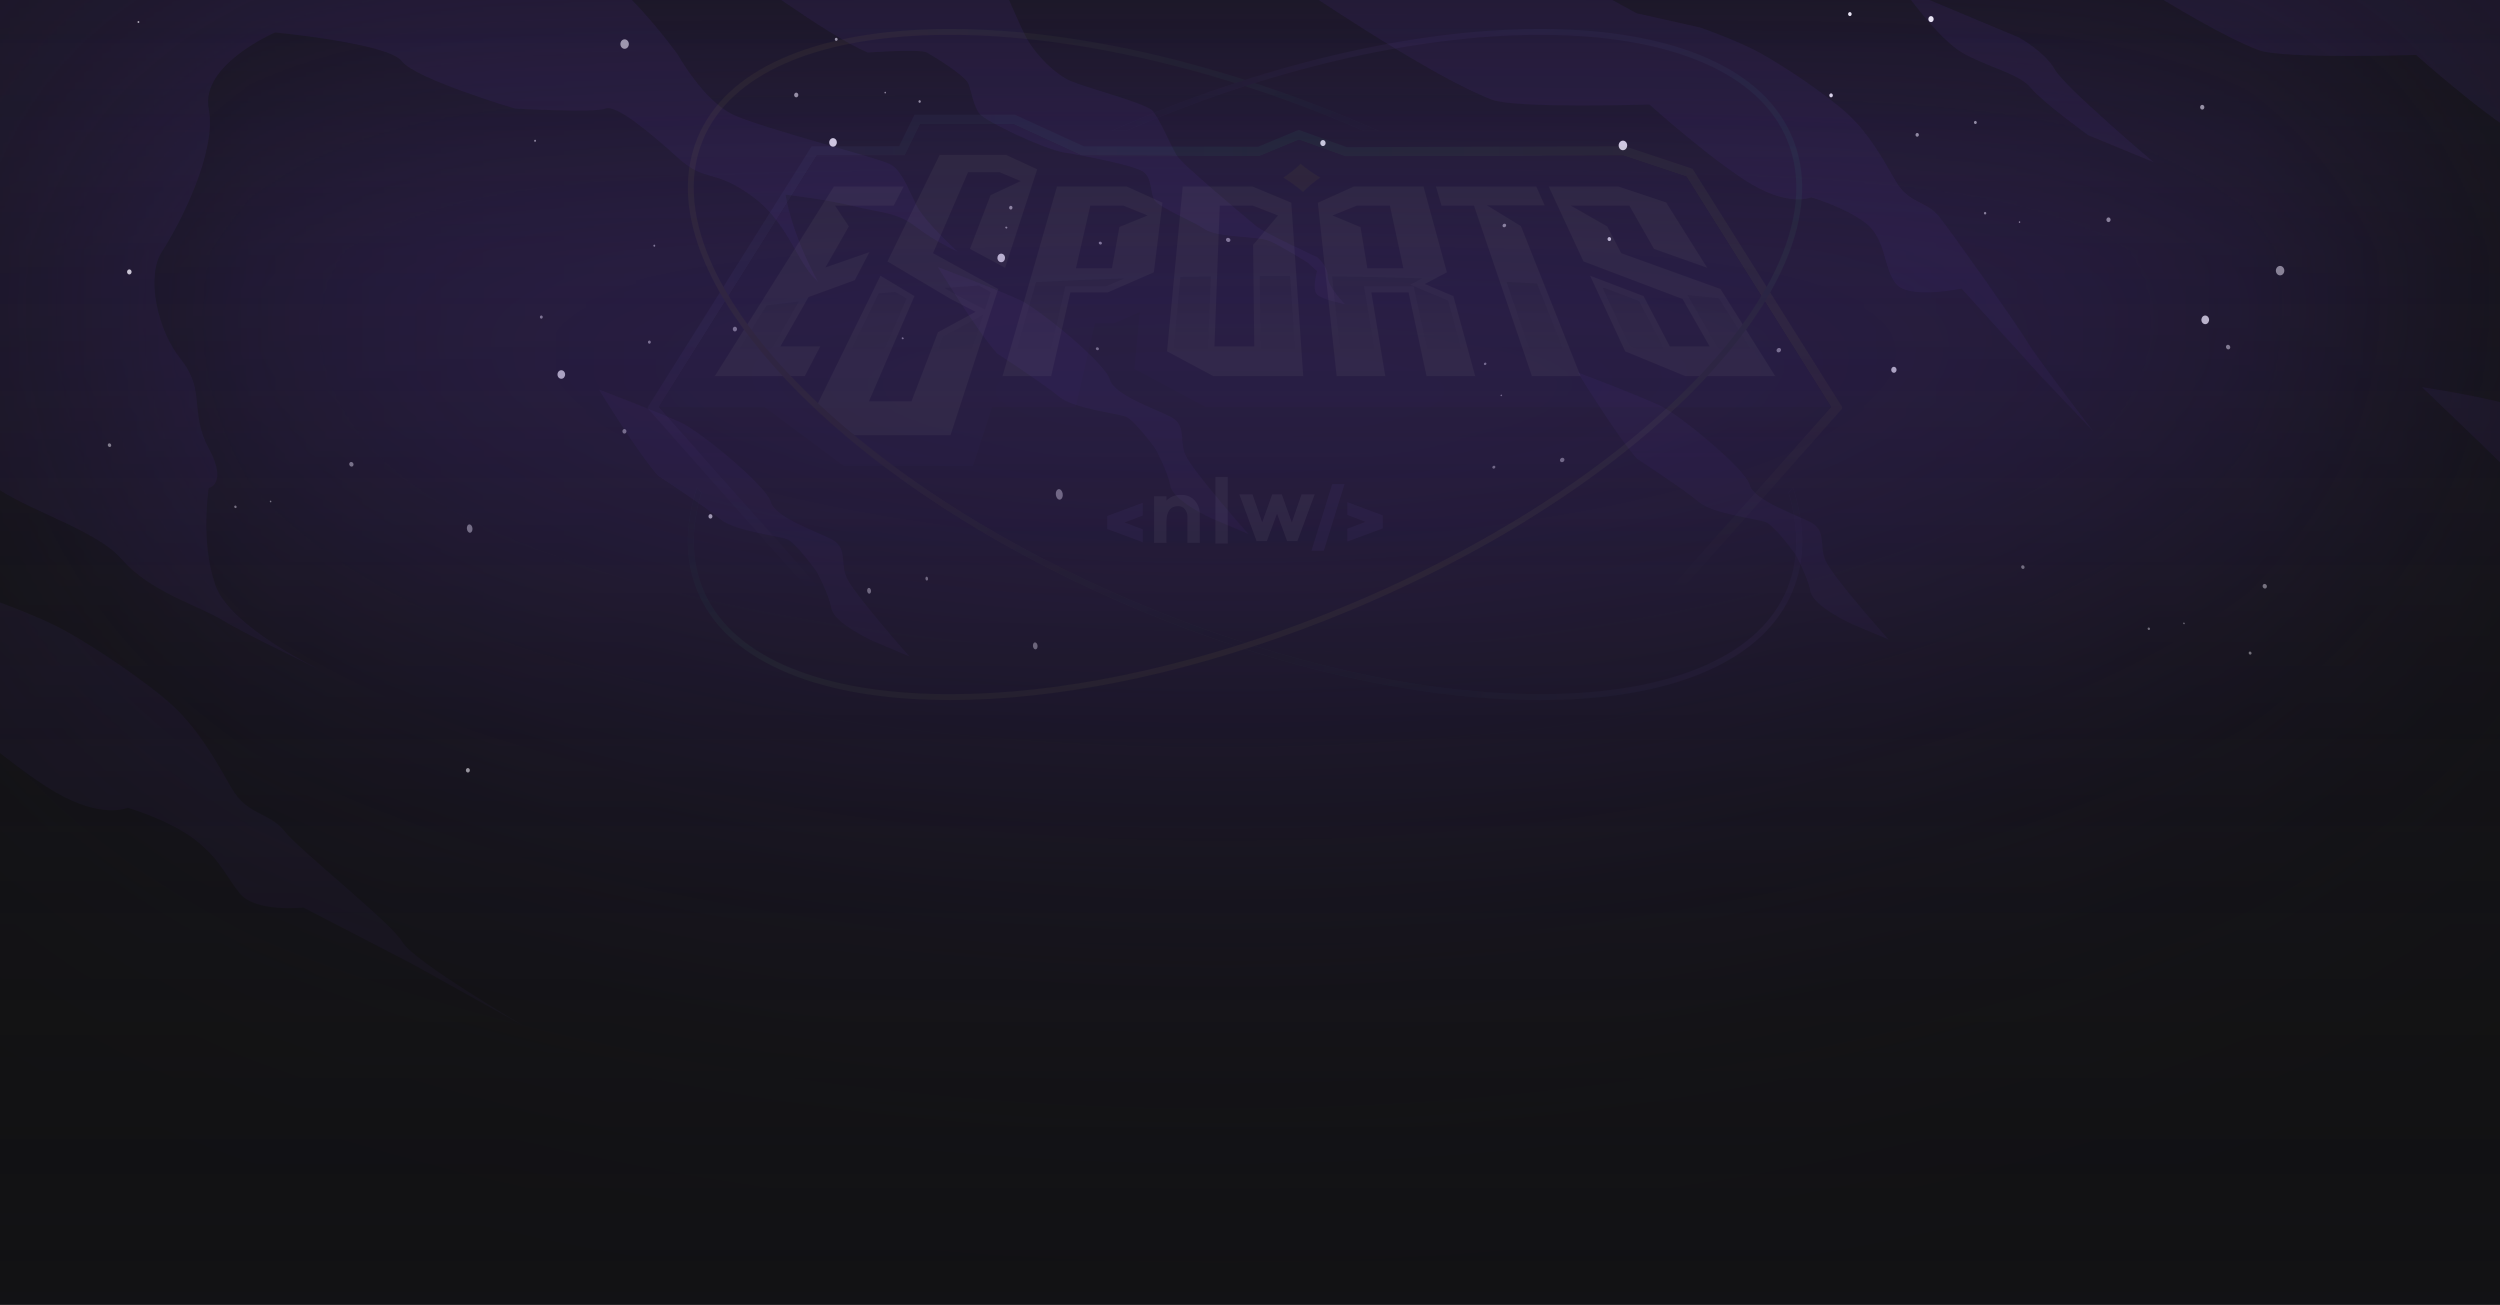
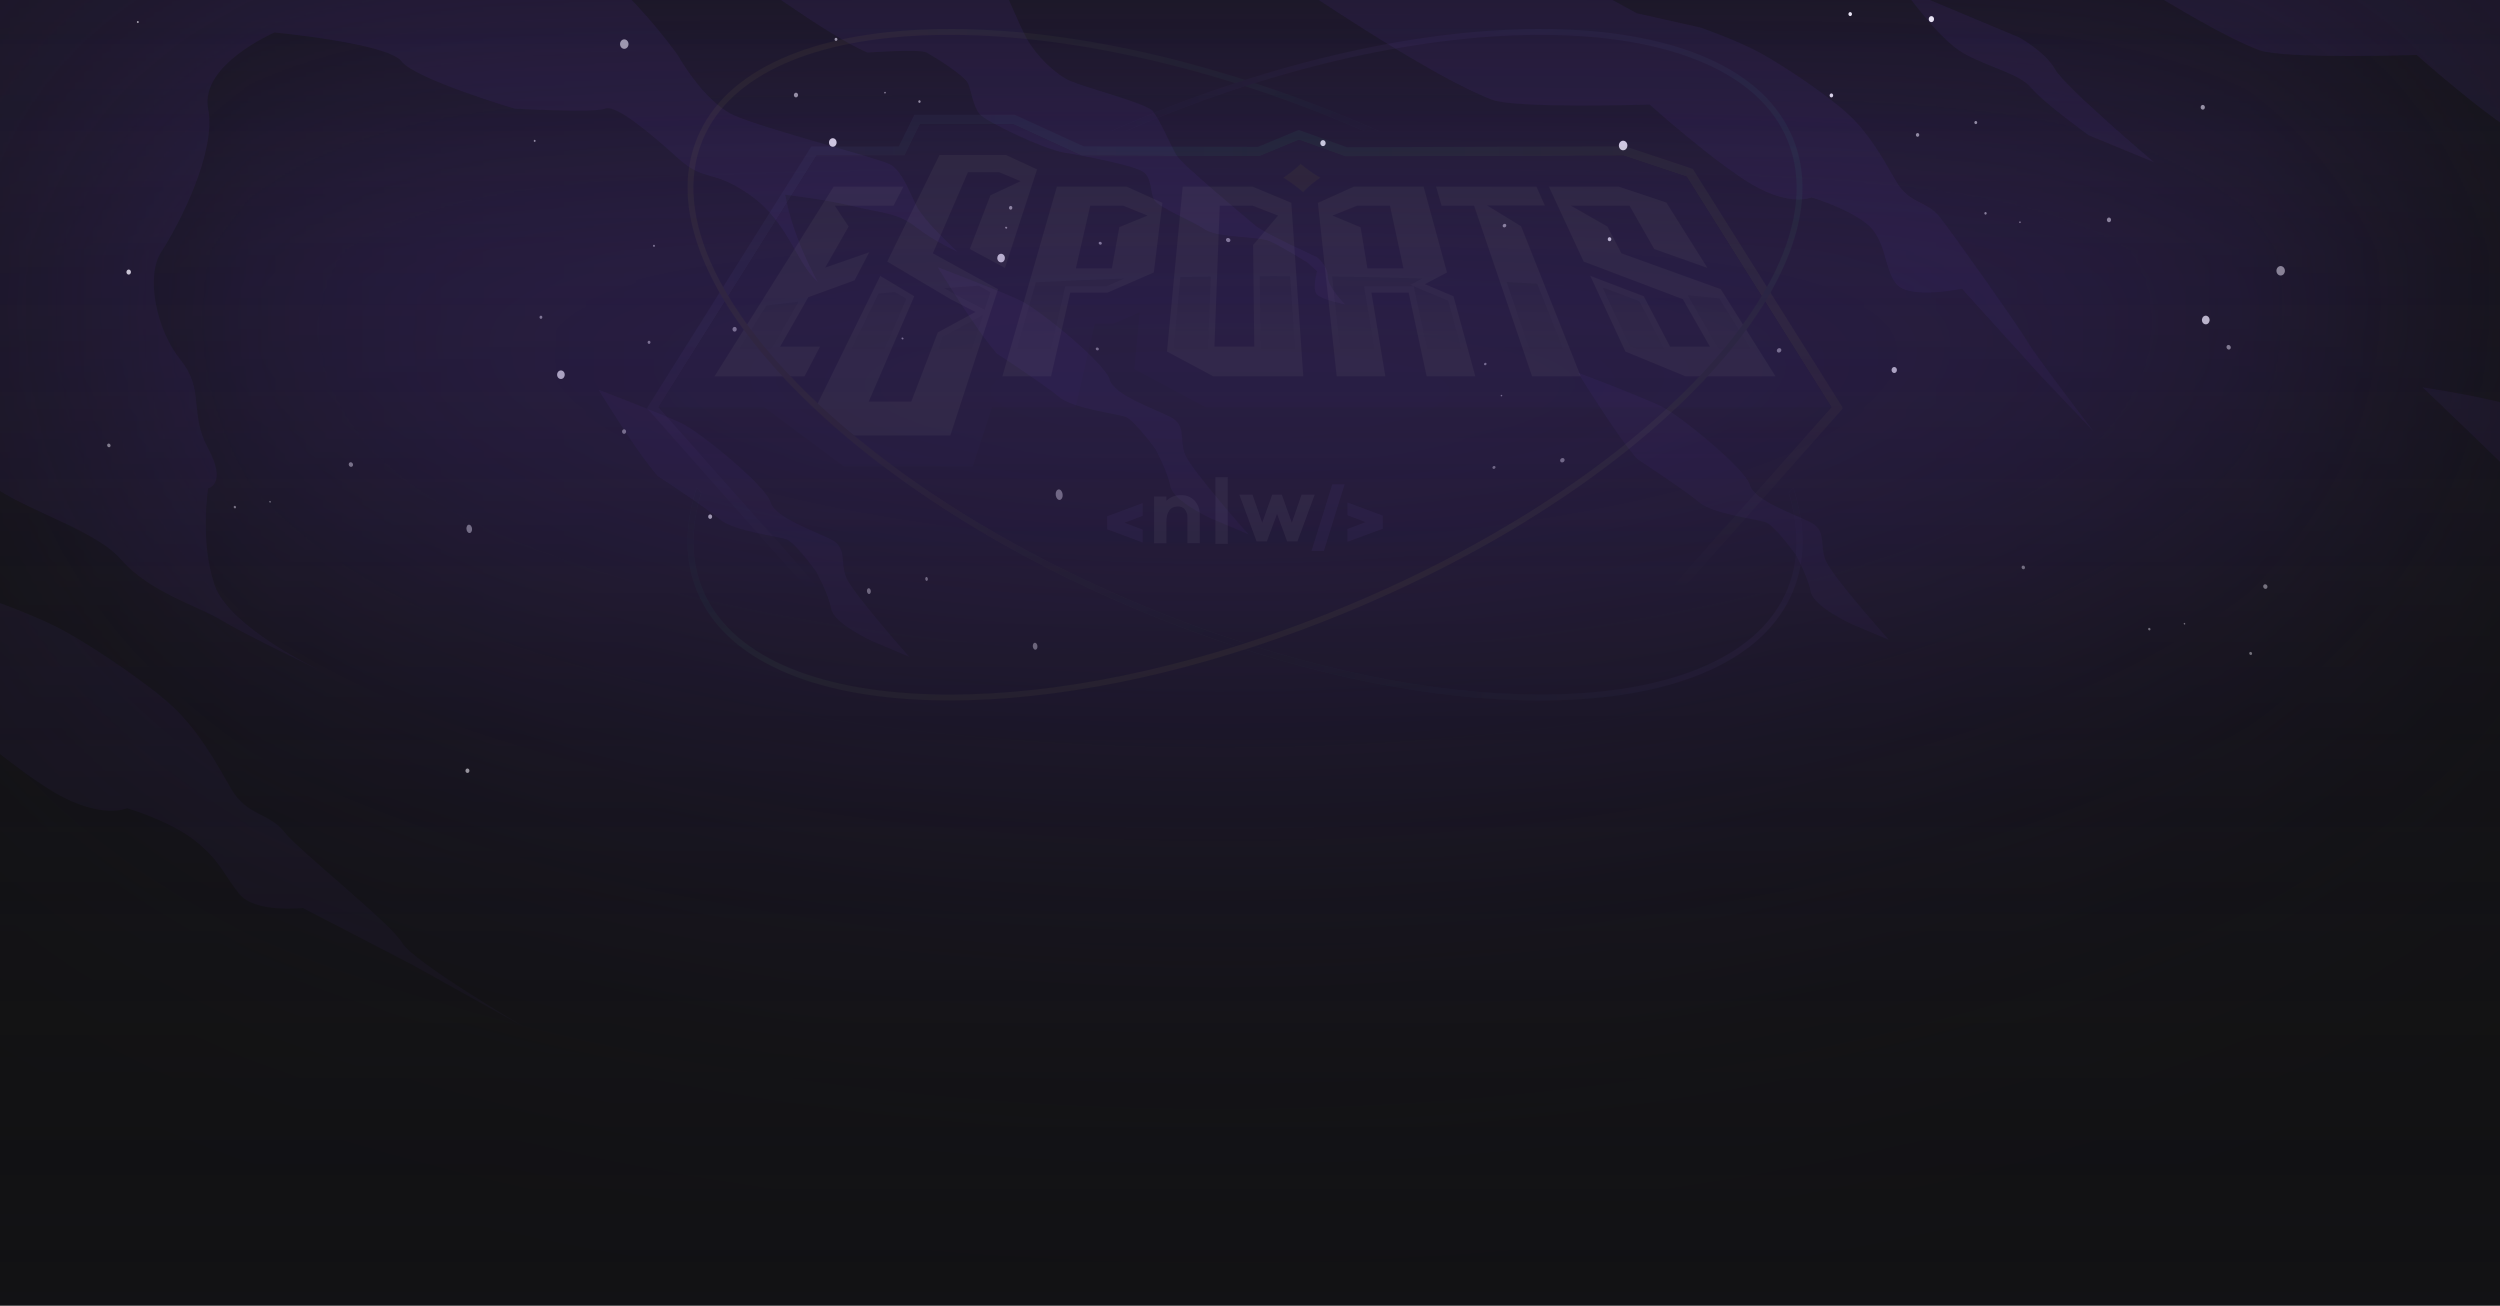
- <svg xmlns="http://www.w3.org/2000/svg" width="1801" height="940" viewBox="0 0 1200 630" fill="none">
+ <svg xmlns="http://www.w3.org/2000/svg" width="1800" height="940" viewBox="0 0 1200 630" fill="none">
  <g clip-path="url(#clip0_307_1885)">
    <rect width="1493.33" height="630" transform="translate(-147)" fill="#121214" />
    <g opacity="0.1">
      <path fill-rule="evenodd" clip-rule="evenodd" d="M1163.02 26.529C1163.02 26.529 1194.09 54.357 1212.55 65.177C1231.02 75.997 1241.14 71.36 1241.14 71.36C1241.14 71.36 1257.44 76.118 1267.42 83.788C1277.39 91.458 1279.02 97.282 1285.2 105.013C1291.38 112.743 1310.28 110.625 1310.28 110.625L1353.37 132.982L1397.16 157.332C1397.16 157.332 1353.84 131.941 1349.25 124.21C1344.67 116.48 1309.09 88.368 1302.91 80.638C1296.72 72.907 1288.22 74.454 1282.04 63.635C1275.85 52.815 1268.9 40.443 1258.84 31.17C1248.8 21.893 1227.95 7.979 1216.73 1.795C1205.51 -4.388 1187.73 -10.572 1187.73 -10.572L1156.81 -17.529L1126.67 -34.006H988.309C988.309 -34.006 1056.18 12.62 1087.02 24.213C1098.69 28.597 1163.02 26.534 1163.02 26.534L1163.02 26.529Z" fill="#633BBC" />
      <path fill-rule="evenodd" clip-rule="evenodd" d="M477.909 170.639C477.909 170.639 501.293 185.928 507.83 191.53C514.368 197.132 535.84 199.625 540.047 201.182C544.254 202.739 554.335 216.749 554.335 216.749C554.335 216.749 560.145 227.109 561.535 234.536C562.93 241.963 581.577 250.371 581.577 250.371L599.268 257.844C599.268 257.844 571.854 227.023 568.795 219.555C565.731 212.083 569.483 205.237 561.54 201.187C553.592 197.142 534.273 190.605 532.261 183.132C530.249 175.659 498.805 149.51 488.845 144.843C478.885 140.171 449.343 128.967 449.343 128.967C449.343 128.967 468.535 160.375 477.914 170.649L477.909 170.639Z" fill="#633BBC" />
      <path fill-rule="evenodd" clip-rule="evenodd" d="M-37.684 335.008C-37.684 335.008 0.423 369.141 23.074 382.418C45.725 395.69 58.142 390.002 58.142 390.002C58.142 390.002 78.144 395.836 90.379 405.246C102.615 414.655 104.607 421.799 112.191 431.284C119.775 440.764 142.956 438.165 142.956 438.165L195.801 465.589L249.521 495.454C249.521 495.454 196.378 464.309 190.76 454.83C185.138 445.35 141.49 410.863 133.906 401.383C126.322 391.903 115.892 393.799 108.308 380.522C100.724 367.25 92.189 352.077 79.863 340.701C67.536 329.325 41.958 312.256 28.201 304.672C14.438 297.088 -7.368 289.499 -7.368 289.499L-45.293 280.965L-82.272 260.751H-252.001C-252.001 260.751 -168.755 317.944 -130.921 332.167C-116.612 337.546 -37.684 335.013 -37.684 335.013V335.008Z" fill="#633BBC" />
      <path fill-rule="evenodd" clip-rule="evenodd" d="M1226.59 246.164C1226.59 246.164 1278.23 274.937 1284.77 280.539C1291.3 286.141 1280.68 289.741 1283.74 293.028C1291.34 301.208 1330.44 312.185 1330.44 312.185C1330.44 312.185 1336.97 314.404 1338.36 321.831C1339.76 329.259 1348.51 334.067 1348.51 334.067L1366.2 341.54C1366.2 341.54 1328.8 310.193 1325.74 302.725C1322.67 295.252 1317.8 294.373 1309.86 290.328C1301.91 286.283 1275.46 275.66 1273.45 268.188C1271.43 260.715 1223.29 201.954 1213.32 197.288C1203.36 192.616 1165.87 186.918 1165.87 186.918C1165.87 186.918 1217.21 235.89 1226.59 246.164Z" fill="#633BBC" />
      <path fill-rule="evenodd" clip-rule="evenodd" d="M351.676 -15.76C351.676 -15.76 395.309 16.801 415.427 25.381C415.427 25.381 440.591 23.5 443.993 25.381C447.396 27.261 462.341 36.534 463.888 40.144C465.436 43.749 466.467 51.48 469.556 55.09C472.65 58.694 500.473 72.093 510.267 73.64C520.06 75.187 543.763 79.823 548.399 82.918C553.035 86.012 551.493 93.222 554.067 96.832C556.645 100.437 572.101 106.625 578.285 110.746C584.468 114.866 603.787 113.84 609.586 116.413C615.386 118.992 627.753 126.717 627.753 126.717L632.384 130.838C632.384 130.838 629.8 139.6 632.384 142.174C634.967 144.752 645.787 146.81 645.787 146.81C645.787 146.81 637.541 138.564 637.541 133.412C637.541 128.26 632.384 124.134 632.384 124.134C632.384 124.134 606.624 112.283 603.014 109.188C599.409 106.094 566.939 79.297 564.366 74.661C561.787 70.025 556.12 57.142 553.03 53.532C549.936 49.927 520.566 42.197 513.351 39.102C506.136 36.008 496.853 26.736 492.475 19.005C488.102 11.274 479.855 -10.123 477.277 -12.944C474.698 -15.765 469.03 -15.765 469.03 -15.765H351.666L351.676 -15.76Z" fill="#633BBC" />
      <path fill-rule="evenodd" clip-rule="evenodd" d="M786.896 221.543C786.896 221.543 810.28 236.832 816.817 242.434C823.355 248.036 844.827 250.529 849.034 252.086C853.24 253.643 863.322 267.654 863.322 267.654C863.322 267.654 869.131 278.013 870.522 285.44C871.917 292.868 890.564 301.276 890.564 301.276L908.255 308.748C908.255 308.748 880.841 277.927 877.782 270.46C874.718 262.987 878.47 256.141 870.527 252.091C862.579 248.046 843.26 241.509 841.248 234.036C839.235 226.564 807.792 200.414 797.832 195.747C787.872 191.076 758.33 179.872 758.33 179.872C758.33 179.872 777.522 211.279 786.901 221.553L786.896 221.543Z" fill="#633BBC" />
      <path fill-rule="evenodd" clip-rule="evenodd" d="M792.835 50.443C792.835 50.443 823.904 78.271 842.368 89.091C860.833 99.911 870.955 95.275 870.955 95.275C870.955 95.275 887.26 100.032 897.236 107.702C907.211 115.372 905.664 129.286 911.848 137.017C918.031 144.747 943.538 139.337 943.538 139.337L981.762 181.56L1007.03 208.129C1007.03 208.129 979.754 172.57 975.174 164.845C970.593 157.114 938.902 112.283 932.714 104.552C926.53 96.822 918.026 98.369 911.843 87.549C905.659 76.729 898.702 64.357 888.651 55.085C878.605 45.807 857.754 31.893 846.535 25.709C835.315 19.526 817.538 13.342 817.538 13.342L786.621 6.385L756.478 -10.092H618.116C618.116 -10.092 685.982 36.534 716.823 48.127C728.493 52.511 792.83 50.448 792.83 50.448L792.835 50.443Z" fill="#633BBC" />
      <path fill-rule="evenodd" clip-rule="evenodd" d="M915.139 -5.4C915.139 -5.4 931.956 18.56 943.999 25.517C956.037 32.474 971.261 35.437 976.954 42.394C982.647 49.351 1004.68 65.257 1004.68 65.257L1036.31 78.337C1036.31 78.337 993.244 41.934 988.527 33.465C983.81 25.002 971.144 18.045 971.144 18.045L915.139 -5.4Z" fill="#633BBC" />
      <path fill-rule="evenodd" clip-rule="evenodd" d="M-164.501 136.072C-164.501 136.072 -110.397 175.211 -99.537 184.625C-88.677 194.039 -59.504 193.326 -49.847 203.206C-40.19 213.085 -22.873 217.413 -10.749 230.836C1.375 244.255 41.53 254.144 55.216 269.98C68.908 285.815 92.191 292.302 103.925 299.451C115.66 306.6 152.028 323.917 152.028 323.917C152.028 323.917 107.632 303.137 100.391 282.357C93.151 261.577 97.262 235.68 97.262 235.68C97.262 235.68 106.565 233.642 97.262 216.437C87.959 199.232 95.73 188.265 84.05 173.835C72.371 159.406 66.784 133.428 74.773 121.309C82.761 109.19 101.372 73.606 97.262 52.436C93.151 31.262 129.281 15.679 129.281 15.679C129.281 15.679 183.916 20.877 190.484 29.533C197.051 38.194 245.134 52.436 245.134 52.436C245.134 52.436 283.554 54.56 288.792 52.436C294.025 50.313 310.492 64.166 323.906 76.285C337.319 88.41 339.933 81.023 358.56 93.996C377.191 106.97 380.75 126.557 391.439 136.077C391.439 136.077 379.476 115.171 375.714 93.996C375.714 93.996 394.851 96.105 408.705 99.568C422.558 103.031 429.197 102.263 438.767 109.574C448.338 116.885 458.875 121.501 458.875 121.501C458.875 121.501 442.666 106.879 438.767 98.795C434.869 90.715 431.79 82.631 426.79 79.552C421.79 76.472 365.188 62.194 350.687 55.48C336.187 48.766 323.906 26.641 323.906 26.641C323.906 26.641 290.718 -19.985 269.782 -20.693C248.845 -21.401 212.144 -31.478 198.781 -40.897C185.418 -50.316 141.319 -103.834 141.319 -103.834H-157.14L-164.501 136.072Z" fill="#633BBC" />
      <path fill-rule="evenodd" clip-rule="evenodd" d="M314.252 229.773C314.252 229.773 337.636 245.062 344.174 250.664C350.711 256.266 372.184 258.759 376.39 260.316C380.597 261.873 390.679 275.883 390.679 275.883C390.679 275.883 396.488 286.243 397.878 293.67C399.274 301.098 417.92 309.506 417.92 309.506L435.611 316.978C435.611 316.978 408.198 286.157 405.139 278.689C402.075 271.217 405.826 264.371 397.883 260.321C389.935 256.276 370.616 249.739 368.604 242.266C366.592 234.793 335.149 208.644 325.189 203.977C315.228 199.306 285.686 188.102 285.686 188.102C285.686 188.102 304.879 219.509 314.258 229.783L314.252 229.773Z" fill="#633BBC" />
    </g>
    <path d="M928.806 10.683C928.098 10.683 927.523 10.029 927.523 9.223C927.523 8.418 928.098 7.764 928.806 7.764C929.515 7.764 930.089 8.418 930.089 9.223C930.089 10.029 929.515 10.683 928.806 10.683Z" fill="white" />
    <path d="M888.773 6.798C888.773 7.325 889.16 7.765 889.634 7.765C890.109 7.765 890.495 7.325 890.495 6.798C890.495 6.27 890.109 5.831 889.634 5.831C889.16 5.831 888.773 6.27 888.773 6.798Z" fill="white" />
    <path d="M911.445 177.241C910.812 176.89 910.039 177.188 909.723 177.909C909.406 178.63 909.67 179.509 910.32 179.861C910.97 180.212 911.726 179.913 912.042 179.193C912.359 178.472 912.095 177.593 911.445 177.241Z" fill="white" />
    <path d="M880.936 45.176C880.515 44.948 879.987 45.141 879.777 45.616C879.566 46.091 879.741 46.671 880.163 46.917C880.585 47.145 881.112 46.952 881.323 46.477C881.534 46.003 881.358 45.422 880.936 45.176Z" fill="white" />
    <path d="M1060.85 152.367C1059.85 152.596 1059.18 153.686 1059.39 154.829C1059.58 155.971 1060.57 156.692 1061.57 156.481C1062.57 156.253 1063.24 155.163 1063.03 154.02C1062.83 152.895 1061.85 152.156 1060.85 152.367Z" fill="white" />
    <g opacity="0.64">
      <path d="M955.475 103.053C955.528 102.702 955.317 102.385 955.019 102.315C954.72 102.262 954.421 102.491 954.368 102.825C954.316 103.177 954.527 103.493 954.825 103.563C955.124 103.634 955.423 103.388 955.475 103.053Z" fill="white" />
      <path d="M971.911 107.307C971.946 107.079 971.806 106.868 971.612 106.815C971.401 106.78 971.208 106.938 971.173 107.167C971.138 107.395 971.278 107.606 971.472 107.659C971.683 107.694 971.876 107.536 971.911 107.307Z" fill="white" />
      <path d="M1013.91 107.024C1014.37 107.393 1015 107.27 1015.32 106.76C1015.65 106.25 1015.55 105.547 1015.09 105.178C1014.64 104.809 1014 104.932 1013.69 105.441C1013.35 105.951 1013.46 106.655 1013.91 107.024Z" fill="white" />
      <path d="M949.829 59.749C950.128 59.995 950.549 59.925 950.778 59.573C950.989 59.239 950.936 58.765 950.62 58.519C950.321 58.272 949.899 58.343 949.671 58.694C949.46 59.028 949.513 59.503 949.829 59.749Z" fill="white" />
      <path d="M922.155 66.009C922.594 66.009 922.946 65.587 922.946 65.077C922.946 64.567 922.559 64.181 922.12 64.198C921.68 64.198 921.329 64.62 921.329 65.13C921.329 65.64 921.716 66.027 922.155 66.009Z" fill="white" />
      <path d="M1058.74 51.771C1058.74 52.404 1059.2 52.913 1059.76 52.913C1060.32 52.913 1060.78 52.404 1060.78 51.771C1060.78 51.138 1060.32 50.628 1059.76 50.628C1059.2 50.628 1058.74 51.138 1058.74 51.771Z" fill="white" />
      <path d="M1095.31 130.672C1095.31 131.937 1096.23 132.957 1097.35 132.957C1098.48 132.957 1099.39 131.937 1099.39 130.672C1099.39 129.406 1098.48 128.386 1097.35 128.386C1096.23 128.386 1095.31 129.406 1095.31 130.672Z" fill="white" />
    </g>
    <g opacity="0.64">
      <path d="M63.631 10.267C63.455 10.074 63.174 10.074 62.998 10.267C62.822 10.46 62.822 10.794 62.998 10.988C63.174 11.181 63.455 11.181 63.631 10.988C63.806 10.794 63.806 10.46 63.631 10.267Z" fill="white" />
    </g>
    <g opacity="0.64">
      <path d="M527.2 117.805C527.481 118.104 527.956 118.174 528.255 117.928C528.553 117.699 528.571 117.26 528.272 116.943C527.991 116.644 527.517 116.574 527.218 116.82C526.919 117.049 526.901 117.488 527.2 117.805Z" fill="white" />
      <path d="M481.99 110.156C482.183 110.367 482.499 110.402 482.693 110.244C482.886 110.086 482.903 109.787 482.693 109.594C482.499 109.383 482.183 109.347 481.99 109.506C481.796 109.664 481.779 109.963 481.99 110.156Z" fill="white" />
      <path d="M526.101 167.699C525.714 167.769 525.486 168.138 525.609 168.525C525.732 168.912 526.154 169.14 526.54 169.07C526.927 169 527.155 168.63 527.032 168.244C526.909 167.857 526.488 167.628 526.101 167.699Z" fill="white" />
      <path d="M432.165 162.883C431.902 162.936 431.761 163.182 431.849 163.428C431.937 163.674 432.218 163.85 432.464 163.797C432.728 163.744 432.868 163.498 432.78 163.252C432.692 163.006 432.411 162.83 432.165 162.883Z" fill="white" />
      <path d="M588.594 115.169C588.26 115.591 588.366 116.224 588.858 116.593C589.35 116.962 590.017 116.927 590.351 116.505C590.685 116.083 590.58 115.45 590.088 115.081C589.596 114.712 588.928 114.747 588.594 115.169Z" fill="white" />
    </g>
    <g opacity="0.64">
      <path d="M309.519 164.651C309.256 164.95 309.238 165.424 309.519 165.723C309.8 166.022 310.205 166.04 310.486 165.723C310.749 165.424 310.767 164.95 310.486 164.651C310.222 164.352 309.8 164.335 309.519 164.651Z" fill="white" />
      <path d="M312.065 118.27C311.889 118.463 311.889 118.78 312.065 118.991C312.24 119.184 312.521 119.202 312.697 118.991C312.873 118.797 312.873 118.463 312.697 118.27C312.521 118.076 312.24 118.059 312.065 118.27Z" fill="white" />
      <path d="M258.485 152.853C258.362 152.449 257.992 152.238 257.623 152.361C257.272 152.484 257.079 152.923 257.184 153.328C257.307 153.732 257.676 153.943 258.045 153.82C258.397 153.697 258.59 153.257 258.485 152.853Z" fill="white" />
      <path d="M255.24 67.814C255.169 67.55 254.906 67.41 254.677 67.498C254.449 67.585 254.308 67.867 254.396 68.148C254.466 68.412 254.73 68.552 254.958 68.465C255.187 68.377 255.327 68.095 255.24 67.814Z" fill="white" />
      <path d="M298.511 207.347C298.071 206.995 297.456 207.136 297.158 207.628C296.859 208.121 296.964 208.806 297.404 209.158C297.843 209.509 298.458 209.369 298.757 208.877C299.056 208.384 298.95 207.699 298.511 207.347Z" fill="white" />
    </g>
    <g opacity="0.64">
      <path d="M439.941 48.897C439.889 49.249 440.1 49.565 440.398 49.636C440.697 49.688 440.996 49.46 441.048 49.126C441.101 48.774 440.89 48.458 440.592 48.388C440.293 48.317 439.994 48.563 439.941 48.897Z" fill="white" />
      <path d="M423.499 44.645C423.463 44.873 423.604 45.084 423.797 45.137C424.008 45.172 424.201 45.014 424.237 44.786C424.272 44.557 424.131 44.346 423.938 44.293C423.727 44.258 423.534 44.416 423.499 44.645Z" fill="white" />
      <path d="M381.497 44.943C381.04 44.574 380.408 44.697 380.091 45.207C379.758 45.717 379.863 46.42 380.32 46.789C380.777 47.158 381.409 47.035 381.726 46.526C382.06 46.016 381.954 45.312 381.497 44.943Z" fill="white" />
      <path d="M400.616 18.378C400.318 18.131 399.896 18.202 399.667 18.553C399.457 18.887 399.509 19.362 399.826 19.608C400.124 19.854 400.546 19.784 400.774 19.432C401.003 19.081 400.933 18.624 400.616 18.378Z" fill="white" />
      <path d="M484.493 99.373C484.054 99.373 483.703 99.795 483.703 100.305C483.703 100.814 484.089 101.201 484.529 101.184C484.968 101.184 485.319 100.762 485.319 100.252C485.319 99.742 484.933 99.355 484.493 99.373Z" fill="white" />
      <path d="M351.298 160.03C350.735 160.03 350.279 159.518 350.279 158.887C350.279 158.256 350.735 157.744 351.298 157.744C351.861 157.744 352.317 158.256 352.317 158.887C352.317 159.518 351.861 160.03 351.298 160.03Z" fill="white" />
      <path d="M300.092 21.279C300.092 20.013 299.178 18.994 298.053 18.994C296.928 18.994 296.015 20.013 296.015 21.279C296.015 22.545 296.928 23.565 298.053 23.565C299.178 23.565 300.092 22.545 300.092 21.279Z" fill="white" />
    </g>
    <g opacity="0.64">
      <path d="M1034.51 303.47C1034.42 303.136 1034.11 302.907 1033.81 302.978C1033.51 303.048 1033.33 303.364 1033.42 303.698C1033.51 304.033 1033.83 304.261 1034.13 304.191C1034.42 304.12 1034.6 303.804 1034.51 303.47Z" fill="white" />
      <path d="M1051.31 300.904C1051.26 300.676 1051.05 300.535 1050.83 300.57C1050.62 300.605 1050.52 300.834 1050.57 301.062C1050.62 301.291 1050.83 301.432 1051.05 301.396C1051.26 301.361 1051.36 301.133 1051.31 300.904Z" fill="white" />
      <path d="M1089.77 284.134C1090.34 284.292 1090.86 283.94 1090.97 283.342C1091.07 282.745 1090.69 282.129 1090.13 281.971C1089.56 281.813 1089.04 282.165 1088.93 282.762C1088.83 283.36 1089.21 283.975 1089.77 284.134Z" fill="white" />
      <path d="M1082.76 316.043C1083.13 316.148 1083.5 315.92 1083.55 315.516C1083.62 315.111 1083.36 314.707 1082.99 314.601C1082.62 314.496 1082.25 314.724 1082.2 315.129C1082.13 315.533 1082.39 315.937 1082.76 316.043Z" fill="white" />
      <path d="M973.535 274.64C973.939 274.447 974.097 273.937 973.886 273.48C973.676 273.023 973.183 272.812 972.779 272.987C972.375 273.181 972.217 273.691 972.428 274.148C972.639 274.605 973.131 274.816 973.535 274.64Z" fill="white" />
      <path d="M1071.32 167.976C1071.57 168.556 1072.2 168.855 1072.71 168.627C1073.22 168.398 1073.45 167.765 1073.18 167.185C1072.92 166.605 1072.3 166.306 1071.79 166.535C1071.28 166.763 1071.06 167.396 1071.32 167.976Z" fill="white" />
    </g>
    <g opacity="0.64">
      <path d="M416.984 284.971C416.844 284.215 416.316 283.705 415.824 283.863C415.332 284.004 415.034 284.76 415.192 285.516C415.35 286.272 415.86 286.781 416.352 286.623C416.844 286.465 417.142 285.727 416.984 284.971Z" fill="white" />
      <path d="M444.524 279.185C444.436 278.675 444.085 278.341 443.751 278.447C443.417 278.552 443.224 279.045 443.329 279.555C443.417 280.064 443.768 280.398 444.102 280.293C444.436 280.187 444.629 279.695 444.524 279.185Z" fill="white" />
      <path d="M507.629 241.162C508.543 241.531 509.421 240.722 509.579 239.369C509.738 238.015 509.123 236.626 508.209 236.257C507.295 235.888 506.416 236.696 506.258 238.05C506.1 239.404 506.715 240.793 507.629 241.162Z" fill="white" />
      <path d="M496.12 313.485C496.735 313.731 497.315 313.186 497.42 312.29C497.526 311.393 497.121 310.461 496.506 310.215C495.891 309.969 495.311 310.514 495.206 311.411C495.1 312.307 495.505 313.239 496.12 313.485Z" fill="white" />
      <path d="M223.869 257.071C224.537 256.649 224.8 255.471 224.449 254.434C224.097 253.396 223.289 252.904 222.621 253.326C221.953 253.748 221.69 254.926 222.041 255.963C222.393 257 223.201 257.493 223.869 257.071Z" fill="white" />
    </g>
    <g opacity="0.64">
      <path d="M713.821 176.151C714.12 175.957 714.225 175.588 714.067 175.325C713.909 175.061 713.54 174.99 713.241 175.184C712.942 175.377 712.837 175.746 712.995 176.01C713.153 176.274 713.522 176.344 713.821 176.151Z" fill="white" />
      <path d="M721.533 191.218C721.727 191.095 721.797 190.849 721.691 190.673C721.586 190.498 721.34 190.462 721.147 190.586C720.953 190.709 720.883 190.955 720.989 191.131C721.094 191.306 721.34 191.341 721.533 191.218Z" fill="white" />
      <path d="M749.653 222.264C749.67 222.844 750.18 223.231 750.777 223.143C751.375 223.055 751.849 222.493 751.814 221.912C751.797 221.332 751.287 220.946 750.69 221.033C750.092 221.121 749.618 221.684 749.653 222.264Z" fill="white" />
      <path d="M717.001 225.676C717.001 226.063 717.352 226.327 717.756 226.257C718.16 226.186 718.459 225.835 718.459 225.448C718.459 225.061 718.108 224.797 717.704 224.868C717.299 224.938 717.001 225.29 717.001 225.676Z" fill="white" />
      <path d="M722.122 109.502C722.42 109.819 722.983 109.819 723.352 109.467C723.721 109.133 723.773 108.588 723.475 108.254C723.176 107.937 722.614 107.938 722.245 108.289C721.876 108.623 721.823 109.168 722.122 109.502Z" fill="white" />
      <path d="M854.646 168.311C854.171 168.733 854.083 169.401 854.452 169.823C854.821 170.245 855.507 170.245 855.981 169.823C856.456 169.401 856.544 168.733 856.175 168.311C855.805 167.889 855.12 167.889 854.646 168.311Z" fill="white" />
    </g>
    <g opacity="0.64">
      <path d="M110.691 244.593C110.603 244.259 110.287 244.03 109.988 244.101C109.689 244.171 109.514 244.487 109.601 244.822C109.689 245.156 110.006 245.384 110.304 245.314C110.603 245.243 110.779 244.927 110.691 244.593Z" fill="white" />
      <path d="M127.486 242.045C127.433 241.817 127.222 241.676 127.011 241.711C126.8 241.747 126.695 241.975 126.747 242.204C126.8 242.432 127.011 242.573 127.222 242.538C127.433 242.502 127.538 242.274 127.486 242.045Z" fill="white" />
      <path d="M165.953 225.252C166.516 225.41 167.043 225.058 167.148 224.461C167.254 223.863 166.867 223.248 166.305 223.089C165.743 222.931 165.215 223.283 165.11 223.881C165.004 224.478 165.391 225.094 165.953 225.252Z" fill="white" />
      <path d="M49.721 215.762C50.125 215.568 50.283 215.059 50.072 214.601C49.862 214.144 49.37 213.933 48.965 214.109C48.561 214.303 48.403 214.812 48.614 215.27C48.825 215.727 49.317 215.938 49.721 215.762Z" fill="white" />
    </g>
    <path d="M781.888 69.172C781.378 68.03 780.148 67.573 779.129 68.153C778.11 68.733 777.706 70.122 778.215 71.265C778.725 72.407 779.955 72.864 780.974 72.284C781.993 71.704 782.397 70.315 781.888 69.172Z" fill="white" />
    <path d="M635.225 70.527C635.946 70.527 636.508 69.859 636.508 69.05C636.508 68.241 635.911 67.608 635.208 67.608C634.487 67.608 633.925 68.276 633.925 69.085C633.925 69.894 634.522 70.527 635.225 70.527Z" fill="white" />
    <path d="M773.51 116.395C773.985 116.395 774.371 115.956 774.354 115.411C774.354 114.883 773.95 114.444 773.475 114.461C773.001 114.461 772.614 114.901 772.632 115.446C772.632 115.973 773.036 116.413 773.51 116.395Z" fill="white" />
    <path d="M481.526 123.602C481.069 122.582 479.962 122.178 479.048 122.688C478.134 123.197 477.783 124.446 478.24 125.465C478.697 126.485 479.804 126.889 480.717 126.38C481.631 125.87 481.983 124.621 481.526 123.602Z" fill="white" />
    <path d="M339.508 250.393C340.035 250.393 340.457 249.901 340.457 249.303C340.457 248.705 340.017 248.23 339.49 248.23C338.963 248.23 338.541 248.723 338.541 249.32C338.541 249.918 338.981 250.393 339.508 250.393Z" fill="white" />
    <path d="M398.701 70.828C399.72 70.828 400.528 69.878 400.51 68.736C400.51 67.593 399.667 66.678 398.648 66.696C397.629 66.714 396.82 67.645 396.838 68.788C396.838 69.931 397.681 70.845 398.701 70.828Z" fill="white" />
    <path d="M59.58 132.255C60.055 131.833 60.143 131.059 59.774 130.532C59.405 130.004 58.719 129.899 58.245 130.321C57.77 130.743 57.682 131.516 58.051 132.044C58.42 132.571 59.106 132.677 59.58 132.255Z" fill="white" />
    <path d="M222.385 372.999C222.912 372.999 223.334 372.507 223.334 371.909C223.334 371.311 222.894 370.837 222.367 370.837C221.84 370.837 221.418 371.329 221.418 371.927C221.418 372.524 221.857 372.999 222.385 372.999Z" fill="white" />
    <path d="M267.507 182.883C268.526 182.883 269.335 181.934 269.317 180.791C269.317 179.648 268.473 178.734 267.454 178.751C266.435 178.769 265.627 179.701 265.644 180.844C265.644 181.986 266.488 182.9 267.507 182.883Z" fill="white" />
    <g opacity="0.4" filter="url(#filter0_f_307_1885)">
      <ellipse cx="585.374" cy="14" rx="688.625" ry="347.083" fill="#633BBC" />
    </g>
    <rect opacity="0.8" width="1493.33" height="756" transform="matrix(1 0 0 -1 -147.001 756)" fill="url(#paint0_linear_307_1885)" />
    <g opacity="0.05">
      <g clip-path="url(#clip1_307_1885)">
        <mask id="mask0_307_1885" style="mask-type:alpha" maskUnits="userSpaceOnUse" x="309" y="48" width="577" height="252">
          <rect x="309" y="48.53" width="576.998" height="251.217" fill="url(#paint1_linear_307_1885)" />
        </mask>
        <g mask="url(#mask0_307_1885)">
          <path d="M813.681 81.524L781.068 70.629L646.757 71.05L623.507 62.697L603.835 70.869L519.772 70.639L486.463 55.366H438.031L430.54 70.634H388.329L309 196.963L397.306 296.64H797.882L886.189 196.963L813.676 81.519L813.681 81.524ZM795.846 292.121H399.343L314.635 196.503L390.836 75.153H433.367L440.854 59.885H485.477L518.776 75.153L604.73 75.388L623.622 67.537L645.971 75.569L780.337 75.148L810.708 85.292L880.554 196.493L795.846 292.111V292.121Z" fill="url(#paint2_linear_307_1885)" />
        </g>
        <path d="M880.559 196.503L795.845 292.115H399.343L314.635 196.503L390.836 75.153H433.367L440.854 59.885H485.477L518.781 75.153L604.73 75.393L623.622 67.541L645.971 75.573L780.337 75.153L810.708 85.302L880.559 196.503Z" fill="url(#paint3_linear_307_1885)" />
        <path d="M880.547 196.502L810.712 85.301L780.331 75.158L645.975 75.568L623.626 67.536L604.724 75.388L518.775 75.158L485.476 59.889H440.858L433.371 75.158H390.844L314.639 196.502H365.598L404.006 225.052H466.21L475.523 196.502H515.872L525.145 156.108H534.348L546.779 150.693L544.172 178.107L578.542 196.502H880.547Z" fill="#4A357D" />
        <path d="M341.623 181.585H385.036L392.497 167.272H373.245L386.867 143.392L409.186 135.265L416.238 121.753L394.994 129.144L406.299 109.322L399.638 99.259H412.044H427.968L432.757 90.076H399.093L341.623 181.585Z" fill="white" />
        <path d="M450.162 74.802L424.96 126.226L455.517 144.362L467.507 150.557L449.361 160.411L436.555 193.785H416.002L437.981 142.976L421.562 133.157L390.52 196.487L408.931 210.134H455.386L478.401 139.553L446.949 122.243L463.879 83.109H479.012L489.311 87.438L474.743 94.239L464.8 120.166L481.749 129.274L497.243 81.758L482.2 74.802H450.162Z" fill="white" />
        <path d="M506.816 90.075L480.533 181.584H503.988L513.266 141.189H531.242L553.571 131.466L557.71 97.867L540.475 90.075H506.811H506.816ZM536.957 109.587L533.354 129.529H515.949L522.9 99.253H538.823L550.574 104.032L536.957 109.582V109.587Z" fill="white" />
        <path d="M567.529 90.075L559.962 169.639L582.281 181.584H625.694L619.924 97.867L601.198 90.075H567.534H567.529ZM601.513 118.229L602.073 167.266H582.822L585.379 99.253H601.303L613.538 104.032L601.518 118.229H601.513Z" fill="white" />
        <path d="M632.76 97.901L641.843 181.584H665.298L658.587 141.189H676.563L685.25 181.584H708.71L698.186 142.975L684.379 137.13L695.049 131.466L683.764 90.075H650.1L632.76 97.901ZM674.061 129.529H656.655L653.363 109.692L639.781 104.037L651.626 99.258H667.55L674.061 129.534V129.529Z" fill="white" />
        <path d="M692.466 99.258H708.145L736.124 181.584H759.584L730.819 109.201L714.39 99.148H742.254L738.221 90.075H689.789L692.466 99.258Z" fill="white" />
        <path d="M820.717 129.274L800.925 97.761L777.905 90.075H744.241L761.015 126.226L808.872 144.362L821.943 167.271H802.686L790.02 142.975L764.228 133.157L781.153 169.639L810.153 181.584H853.565L827.167 139.553L779.206 122.243L772.485 109.351L754.825 99.258H783.144L795.07 120.166L820.717 129.274Z" fill="white" />
        <path d="M624.411 79.11C621.954 81.507 619.171 83.729 616.114 85.746C619.457 87.783 622.634 90.105 625.602 92.672C628.119 90.105 630.891 87.783 633.874 85.746C630.461 83.729 627.288 81.507 624.411 79.11Z" fill="#E2D45C" />
        <path d="M368.077 170.274L382.164 145.573C376.939 146.168 371.76 146.779 366.625 147.415L347.054 178.581H383.215L387.544 170.274H368.077Z" fill="url(#paint4_linear_307_1885)" />
        <path d="M469.079 137.851C463.484 138.216 457.924 138.606 452.4 139.022L456.974 141.734L472.002 149.496L474.774 140.983L469.079 137.851ZM451.764 162.517L438.623 196.787H411.434L434.184 144.201L428.709 140.928C426.047 141.159 423.39 141.394 420.747 141.639L394.319 195.561L409.923 207.131H453.205L471.191 151.973L451.764 162.517Z" fill="url(#paint5_linear_307_1885)" />
        <path d="M539.266 134.423L530.623 138.186H510.881L501.603 178.581H484.524L496.689 136.219C510.691 135.484 524.888 134.883 539.266 134.423Z" fill="url(#paint6_linear_307_1885)" />
        <path d="M622.476 178.581H583.037L563.14 167.937L566.398 133.713C571.277 133.613 576.171 133.532 581.085 133.467L579.704 170.274H605.111L604.691 133.272C606.938 133.267 609.19 133.262 611.447 133.262C614.089 133.262 616.726 133.267 619.353 133.277L622.476 178.581Z" fill="url(#paint7_linear_307_1885)" />
        <path d="M704.783 178.581H687.678L678.99 138.186H655.045L661.755 178.581H644.535L639.636 133.437C654.289 133.617 668.786 133.942 683.109 134.403L677.399 137.436L695.675 145.172L704.783 178.581Z" fill="url(#paint8_linear_307_1885)" />
        <path d="M738.598 136.905C733.704 136.62 728.784 136.349 723.84 136.099L738.278 178.581H755.162L738.598 136.905Z" fill="url(#paint9_linear_307_1885)" />
        <path d="M826.429 144.017C821.41 143.491 816.355 142.981 811.261 142.49L827.114 170.274H800.867L787.886 145.378L771.356 139.082C770.986 139.052 770.621 139.027 770.25 139.002L783.387 167.312L810.745 178.582H848.138L826.429 144.017Z" fill="url(#paint10_linear_307_1885)" />
        <path fill-rule="evenodd" clip-rule="evenodd" d="M548.198 248.923V242.748L531.138 249.093H531.103V255.429H531.138L548.198 261.774V255.589L539.455 252.246L548.198 248.923Z" fill="#996DFF" />
        <path fill-rule="evenodd" clip-rule="evenodd" d="M647.014 261.454V255.279L655.751 251.956L647.014 248.633V242.458L664.049 248.798H664.089V255.139H664.049L647.014 261.449V261.454ZM639.698 233.735L629.679 265.893H635.629L645.648 233.735H639.698Z" fill="#996DFF" />
        <path fill-rule="evenodd" clip-rule="evenodd" d="M573.265 241.582C574.957 243.443 575.847 245.895 575.742 248.408V262.104H569.792V249.664C569.862 248.277 569.417 246.916 568.551 245.835C567.725 244.874 566.504 244.344 565.238 244.399C561.515 244.399 559.648 246.981 559.648 252.151V262.109H553.698V239.62H559.648V241.652C561.535 239.815 564.097 238.839 566.73 238.949C569.182 238.844 571.564 239.805 573.26 241.582H573.265Z" fill="white" />
        <path fill-rule="evenodd" clip-rule="evenodd" d="M583.314 230.267V262.425H589.264V230.267H583.314Z" fill="white" />
        <path fill-rule="evenodd" clip-rule="evenodd" d="M622.882 261.249H617.918L613.053 248.002L608.144 261.249H603.19L594.853 238.719H601.208L605.892 252.191L610.721 238.719H615.36L620.19 252.236L624.874 238.719H631.229L622.882 261.249Z" fill="white" />
        <path d="M333.257 66.506C339.993 50.237 353.594 37.416 373.672 28.403C392.908 19.765 417.284 14.961 446.114 14.13C505.215 12.424 576.562 27.547 646.998 56.727C652.062 58.824 657.081 60.976 662.046 63.183L655.025 63.203C652.012 61.897 648.974 60.611 645.912 59.344C501.602 -0.427 362.517 3.271 335.874 67.592C328.157 86.218 330.704 107.911 341.724 130.791C368.742 186.93 446.745 250.189 549.273 292.656C559.192 296.765 569.12 300.588 579.034 304.126C639.181 325.605 698.587 336.489 748.991 335.033C777.45 334.212 801.456 329.493 820.353 321.011C839.754 312.303 852.861 299.987 859.311 284.409C865.131 270.352 865.111 254.548 860.012 237.804L862.189 235.347C868.164 253.803 868.084 270.652 861.934 285.495C855.193 301.764 841.596 314.585 821.514 323.598C802.277 332.235 777.906 337.039 749.076 337.87C746.063 337.955 743.021 338 739.948 338C689.139 338 630.123 326.155 570.747 304.126C563.225 301.339 555.704 298.386 548.187 295.273C477.752 266.098 416.609 226.349 376.024 183.347C360.065 166.437 347.974 149.753 339.962 133.594C338.031 129.705 336.339 125.852 334.888 122.034C327.066 101.461 326.516 82.78 333.257 66.506Z" fill="url(#paint11_linear_307_1885)" />
        <path d="M333.257 66.506C339.993 50.237 353.594 37.416 373.672 28.403C392.908 19.765 417.284 14.961 446.114 14.13C505.215 12.424 576.562 27.547 646.998 56.727C652.062 58.824 657.081 60.976 662.046 63.183L655.025 63.203C652.012 61.897 648.974 60.611 645.912 59.344C501.602 -0.427 362.517 3.271 335.874 67.592C328.157 86.218 330.704 107.911 341.724 130.791C368.742 186.93 446.745 250.189 549.273 292.656C559.192 296.765 569.12 300.588 579.034 304.126C639.181 325.605 698.587 336.489 748.991 335.033C777.45 334.212 801.456 329.493 820.353 321.011C839.754 312.303 852.861 299.987 859.311 284.409C865.131 270.352 865.111 254.548 860.012 237.804L862.189 235.347C868.164 253.803 868.084 270.652 861.934 285.495C855.193 301.764 841.596 314.585 821.514 323.598C802.277 332.235 777.906 337.039 749.076 337.87C746.063 337.955 743.021 338 739.948 338C689.139 338 630.123 326.155 570.747 304.126C563.225 301.339 555.704 298.386 548.187 295.273C477.752 266.098 416.609 226.349 376.024 183.347C360.065 166.437 347.974 149.753 339.962 133.594C338.031 129.705 336.339 125.852 334.888 122.034C327.066 101.461 326.516 82.78 333.257 66.506Z" fill="url(#paint12_radial_307_1885)" />
        <path d="M333.257 66.506C339.993 50.237 353.594 37.416 373.672 28.403C392.908 19.765 417.284 14.961 446.114 14.13C505.215 12.424 576.562 27.547 646.998 56.727C652.062 58.824 657.081 60.976 662.046 63.183L655.025 63.203C652.012 61.897 648.974 60.611 645.912 59.344C501.602 -0.427 362.517 3.271 335.874 67.592C328.157 86.218 330.704 107.911 341.724 130.791C368.742 186.93 446.745 250.189 549.273 292.656C559.192 296.765 569.12 300.588 579.034 304.126C639.181 325.605 698.587 336.489 748.991 335.033C777.45 334.212 801.456 329.493 820.353 321.011C839.754 312.303 852.861 299.987 859.311 284.409C865.131 270.352 865.111 254.548 860.012 237.804L862.189 235.347C868.164 253.803 868.084 270.652 861.934 285.495C855.193 301.764 841.596 314.585 821.514 323.598C802.277 332.235 777.906 337.039 749.076 337.87C746.063 337.955 743.021 338 739.948 338C689.139 338 630.123 326.155 570.747 304.126C563.225 301.339 555.704 298.386 548.187 295.273C477.752 266.098 416.609 226.349 376.024 183.347C360.065 166.437 347.974 149.753 339.962 133.594C338.031 129.705 336.339 125.852 334.888 122.034C327.066 101.461 326.516 82.78 333.257 66.506Z" fill="url(#paint13_radial_307_1885)" />
        <path d="M333.257 66.506C339.993 50.237 353.594 37.416 373.672 28.403C392.908 19.765 417.284 14.961 446.114 14.13C505.215 12.424 576.562 27.547 646.998 56.727C652.062 58.824 657.081 60.976 662.046 63.183L655.025 63.203C652.012 61.897 648.974 60.611 645.912 59.344C501.602 -0.427 362.517 3.271 335.874 67.592C328.157 86.218 330.704 107.911 341.724 130.791C368.742 186.93 446.745 250.189 549.273 292.656C559.192 296.765 569.12 300.588 579.034 304.126C639.181 325.605 698.587 336.489 748.991 335.033C777.45 334.212 801.456 329.493 820.353 321.011C839.754 312.303 852.861 299.987 859.311 284.409C865.131 270.352 865.111 254.548 860.012 237.804L862.189 235.347C868.164 253.803 868.084 270.652 861.934 285.495C855.193 301.764 841.596 314.585 821.514 323.598C802.277 332.235 777.906 337.039 749.076 337.87C746.063 337.955 743.021 338 739.948 338C689.139 338 630.123 326.155 570.747 304.126C563.225 301.339 555.704 298.386 548.187 295.273C477.752 266.098 416.609 226.349 376.024 183.347C360.065 166.437 347.974 149.753 339.962 133.594C338.031 129.705 336.339 125.852 334.888 122.034C327.066 101.461 326.516 82.78 333.257 66.506Z" fill="url(#paint14_radial_307_1885)" />
        <path d="M861.933 66.506C855.197 50.237 841.596 37.416 821.518 28.403C802.282 19.765 777.905 14.961 749.076 14.13C689.975 12.424 618.628 27.547 548.192 56.727C543.128 58.824 538.108 60.976 533.144 63.183L540.165 63.203C543.178 61.897 546.215 60.611 549.278 59.344C693.588 -0.427 832.673 3.271 859.316 67.592C867.033 86.218 864.485 107.911 853.466 130.791C826.447 186.93 748.445 250.189 645.916 292.656C635.998 296.765 626.069 300.588 616.156 304.126C556.009 325.605 496.602 336.489 446.199 335.033C417.739 334.212 393.734 329.493 374.837 321.011C355.435 312.303 342.329 299.987 335.879 284.409C330.059 270.352 330.079 254.548 335.178 237.804L333.001 235.347C327.026 253.803 327.106 270.652 333.256 285.495C339.997 301.764 353.594 314.585 373.676 323.598C392.913 332.235 417.284 337.039 446.114 337.87C449.126 337.955 452.169 338 455.242 338C506.051 338 565.067 326.155 624.443 304.126C631.964 301.339 639.486 298.386 647.002 295.273C717.438 266.098 778.581 226.349 819.166 183.347C835.125 166.437 847.215 149.753 855.227 133.594C857.159 129.705 858.85 125.852 860.302 122.034C868.124 101.461 868.674 82.78 861.933 66.506Z" fill="url(#paint15_linear_307_1885)" />
        <path d="M861.933 66.506C855.197 50.237 841.596 37.416 821.518 28.403C802.282 19.765 777.905 14.961 749.076 14.13C689.975 12.424 618.628 27.547 548.192 56.727C543.128 58.824 538.108 60.976 533.144 63.183L540.165 63.203C543.178 61.897 546.215 60.611 549.278 59.344C693.588 -0.427 832.673 3.271 859.316 67.592C867.033 86.218 864.485 107.911 853.466 130.791C826.447 186.93 748.445 250.189 645.916 292.656C635.998 296.765 626.069 300.588 616.156 304.126C556.009 325.605 496.602 336.489 446.199 335.033C417.739 334.212 393.734 329.493 374.837 321.011C355.435 312.303 342.329 299.987 335.879 284.409C330.059 270.352 330.079 254.548 335.178 237.804L333.001 235.347C327.026 253.803 327.106 270.652 333.256 285.495C339.997 301.764 353.594 314.585 373.676 323.598C392.913 332.235 417.284 337.039 446.114 337.87C449.126 337.955 452.169 338 455.242 338C506.051 338 565.067 326.155 624.443 304.126C631.964 301.339 639.486 298.386 647.002 295.273C717.438 266.098 778.581 226.349 819.166 183.347C835.125 166.437 847.215 149.753 855.227 133.594C857.159 129.705 858.85 125.852 860.302 122.034C868.124 101.461 868.674 82.78 861.933 66.506Z" fill="url(#paint16_radial_307_1885)" />
        <path d="M861.933 66.506C855.197 50.237 841.596 37.416 821.518 28.403C802.282 19.765 777.905 14.961 749.076 14.13C689.975 12.424 618.628 27.547 548.192 56.727C543.128 58.824 538.108 60.976 533.144 63.183L540.165 63.203C543.178 61.897 546.215 60.611 549.278 59.344C693.588 -0.427 832.673 3.271 859.316 67.592C867.033 86.218 864.485 107.911 853.466 130.791C826.447 186.93 748.445 250.189 645.916 292.656C635.998 296.765 626.069 300.588 616.156 304.126C556.009 325.605 496.602 336.489 446.199 335.033C417.739 334.212 393.734 329.493 374.837 321.011C355.435 312.303 342.329 299.987 335.879 284.409C330.059 270.352 330.079 254.548 335.178 237.804L333.001 235.347C327.026 253.803 327.106 270.652 333.256 285.495C339.997 301.764 353.594 314.585 373.676 323.598C392.913 332.235 417.284 337.039 446.114 337.87C449.126 337.955 452.169 338 455.242 338C506.051 338 565.067 326.155 624.443 304.126C631.964 301.339 639.486 298.386 647.002 295.273C717.438 266.098 778.581 226.349 819.166 183.347C835.125 166.437 847.215 149.753 855.227 133.594C857.159 129.705 858.85 125.852 860.302 122.034C868.124 101.461 868.674 82.78 861.933 66.506Z" fill="url(#paint17_radial_307_1885)" />
      </g>
    </g>
  </g>
  <defs>
    <filter id="filter0_f_307_1885" x="-453.251" y="-683.083" width="2077.25" height="1394.17" filterUnits="userSpaceOnUse" color-interpolation-filters="sRGB">
      <feFlood flood-opacity="0" result="BackgroundImageFix" />
      <feBlend mode="normal" in="SourceGraphic" in2="BackgroundImageFix" result="shape" />
      <feGaussianBlur stdDeviation="175" result="effect1_foregroundBlur_307_1885" />
    </filter>
    <linearGradient id="paint0_linear_307_1885" x1="746.667" y1="0" x2="746.667" y2="756" gradientUnits="userSpaceOnUse">
      <stop stop-color="#121214" />
      <stop offset="1" stop-color="#121214" stop-opacity="0" />
    </linearGradient>
    <linearGradient id="paint1_linear_307_1885" x1="597.499" y1="165.381" x2="597.499" y2="288.487" gradientUnits="userSpaceOnUse">
      <stop stop-color="#D9D9D9" />
      <stop offset="1" stop-color="#D9D9D9" stop-opacity="0" />
    </linearGradient>
    <linearGradient id="paint2_linear_307_1885" x1="309" y1="176" x2="886.194" y2="176" gradientUnits="userSpaceOnUse">
      <stop stop-color="#996DFF" />
      <stop offset="0.5" stop-color="#35E8B3" />
      <stop offset="1" stop-color="#E2D45C" />
    </linearGradient>
    <linearGradient id="paint3_linear_307_1885" x1="597.594" y1="200.121" x2="597.594" y2="289.738" gradientUnits="userSpaceOnUse">
      <stop stop-color="#28203E" />
      <stop offset="1" stop-color="#121214" stop-opacity="0" />
    </linearGradient>
    <linearGradient id="paint4_linear_307_1885" x1="367.301" y1="137.556" x2="367.301" y2="172.872" gradientUnits="userSpaceOnUse">
      <stop stop-color="#A9A9AD" />
      <stop offset="1" stop-color="#A9A9AD" stop-opacity="0" />
    </linearGradient>
    <linearGradient id="paint5_linear_307_1885" x1="434.549" y1="137.555" x2="434.549" y2="172.871" gradientUnits="userSpaceOnUse">
      <stop stop-color="#A9A9AD" />
      <stop offset="1" stop-color="#A9A9AD" stop-opacity="0" />
    </linearGradient>
    <linearGradient id="paint6_linear_307_1885" x1="511.897" y1="137.555" x2="511.897" y2="172.871" gradientUnits="userSpaceOnUse">
      <stop stop-color="#A9A9AD" />
      <stop offset="1" stop-color="#A9A9AD" stop-opacity="0" />
    </linearGradient>
    <linearGradient id="paint7_linear_307_1885" x1="592.81" y1="137.556" x2="592.81" y2="172.871" gradientUnits="userSpaceOnUse">
      <stop stop-color="#A9A9AD" />
      <stop offset="1" stop-color="#A9A9AD" stop-opacity="0" />
    </linearGradient>
    <linearGradient id="paint8_linear_307_1885" x1="672.209" y1="137.556" x2="672.209" y2="172.871" gradientUnits="userSpaceOnUse">
      <stop stop-color="#A9A9AD" />
      <stop offset="1" stop-color="#A9A9AD" stop-opacity="0" />
    </linearGradient>
    <linearGradient id="paint9_linear_307_1885" x1="739.504" y1="137.555" x2="739.504" y2="172.871" gradientUnits="userSpaceOnUse">
      <stop stop-color="#A9A9AD" />
      <stop offset="1" stop-color="#A9A9AD" stop-opacity="0" />
    </linearGradient>
    <linearGradient id="paint10_linear_307_1885" x1="809.194" y1="137.556" x2="809.194" y2="172.872" gradientUnits="userSpaceOnUse">
      <stop stop-color="#A9A9AD" />
      <stop offset="1" stop-color="#A9A9AD" stop-opacity="0" />
    </linearGradient>
    <linearGradient id="paint11_linear_307_1885" x1="832.703" y1="245.951" x2="442.866" y2="247.952" gradientUnits="userSpaceOnUse">
      <stop stop-color="#996DFF" />
      <stop offset="0.5" stop-color="#35E8B3" />
      <stop offset="1" stop-color="#E2D45C" />
    </linearGradient>
    <radialGradient id="paint12_radial_307_1885" cx="0" cy="0" r="1" gradientUnits="userSpaceOnUse" gradientTransform="translate(594.035 310.08) rotate(15.7611) scale(262.057 435.167)">
      <stop stop-color="#171226" />
      <stop offset="1" stop-color="#171226" stop-opacity="0" />
    </radialGradient>
    <radialGradient id="paint13_radial_307_1885" cx="0" cy="0" r="1" gradientUnits="userSpaceOnUse" gradientTransform="translate(661.228 64.6253) rotate(-157.036) scale(58.981 97.9427)">
      <stop stop-color="#261945" />
      <stop offset="1" stop-color="#261945" stop-opacity="0" />
    </radialGradient>
    <radialGradient id="paint14_radial_307_1885" cx="0" cy="0" r="1" gradientUnits="userSpaceOnUse" gradientTransform="translate(862.808 231.228) rotate(76.7293) scale(66.83 110.977)">
      <stop stop-color="#191326" />
      <stop offset="1" stop-color="#191326" stop-opacity="0" />
    </radialGradient>
    <linearGradient id="paint15_linear_307_1885" x1="612.443" y1="49.898" x2="699.58" y2="270.807" gradientUnits="userSpaceOnUse">
      <stop stop-color="#996DFF" />
      <stop offset="0.5" stop-color="#35E8B3" />
      <stop offset="1" stop-color="#E2D45C" />
    </linearGradient>
    <radialGradient id="paint16_radial_307_1885" cx="0" cy="0" r="1" gradientUnits="userSpaceOnUse" gradientTransform="translate(527.761 69.5344) rotate(-19.3523) scale(133.329 221.403)">
      <stop stop-color="#171225" />
      <stop offset="1" stop-color="#171225" stop-opacity="0" />
    </radialGradient>
    <radialGradient id="paint17_radial_307_1885" cx="0" cy="0" r="1" gradientUnits="userSpaceOnUse" gradientTransform="translate(333.239 234.296) rotate(67.4706) scale(89.6854 148.93)">
      <stop stop-color="#191327" />
      <stop offset="1" stop-color="#191327" stop-opacity="0" />
    </radialGradient>
    <clipPath id="clip0_307_1885">
      <rect width="1493.33" height="630" fill="white" transform="translate(-147)" />
    </clipPath>
    <clipPath id="clip1_307_1885">
      <rect width="577.194" height="324" fill="white" transform="translate(309 14)" />
    </clipPath>
  </defs>
</svg>
